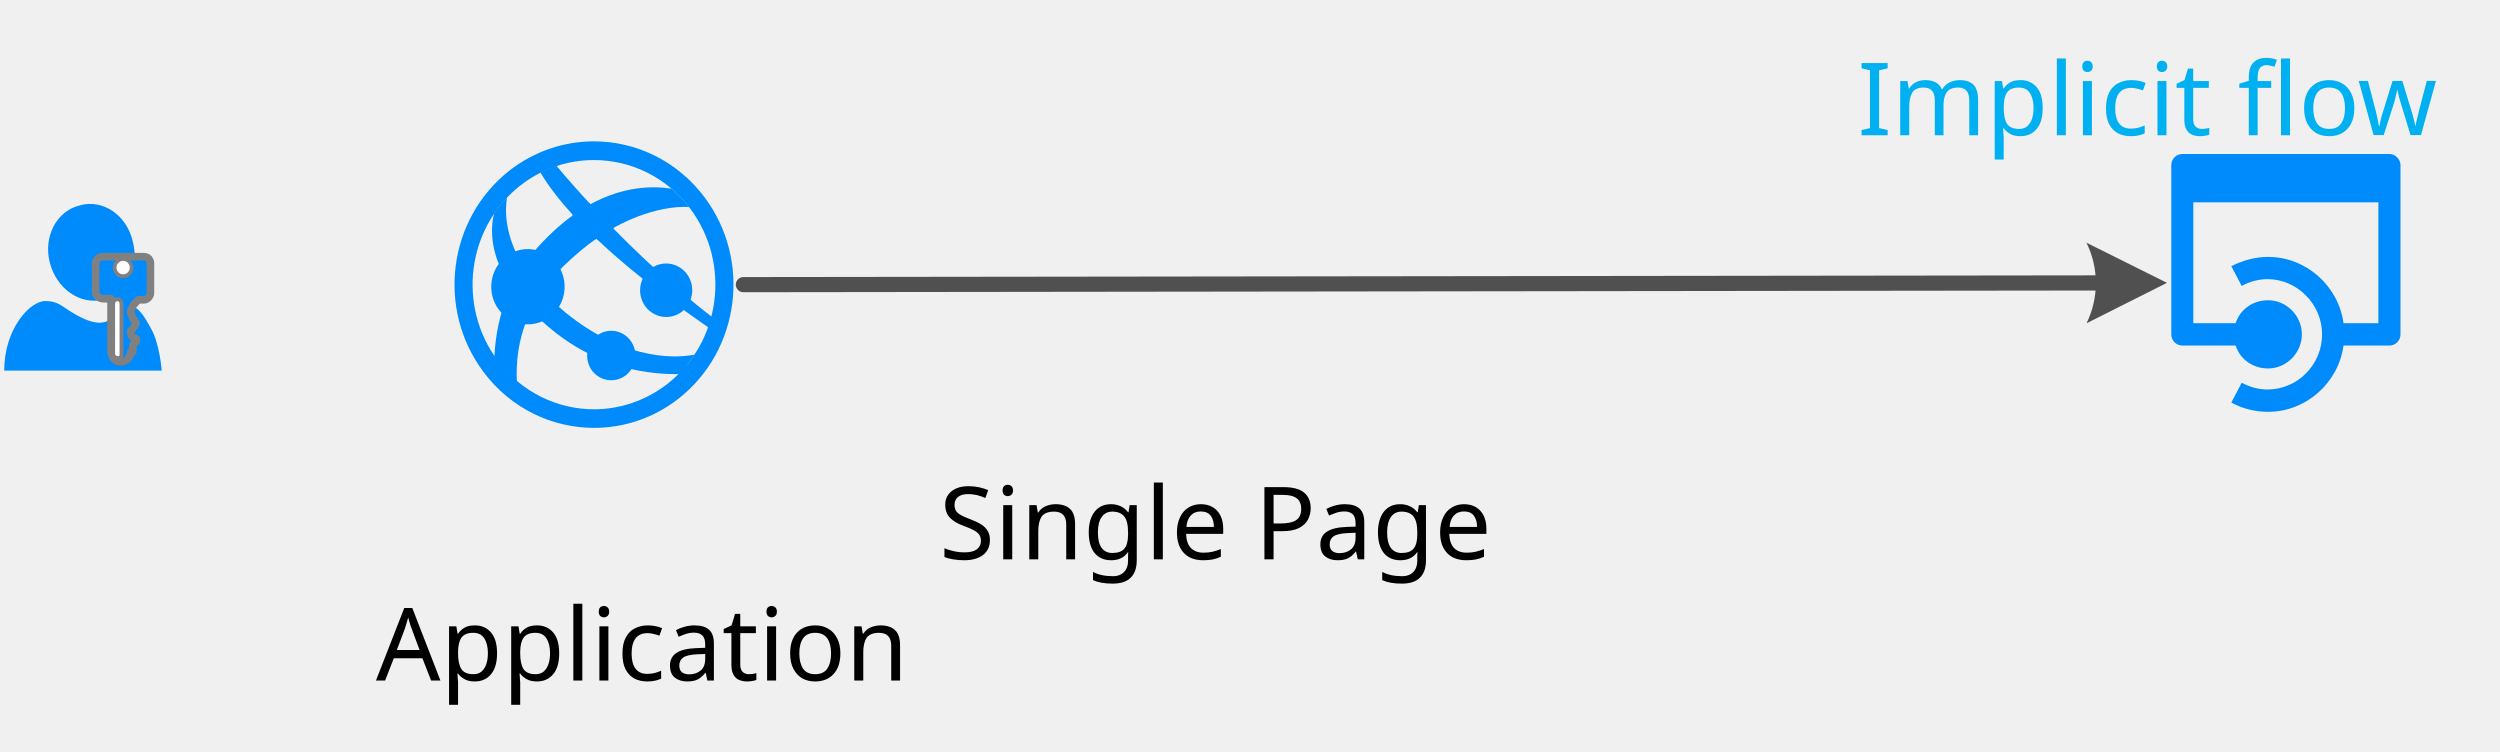
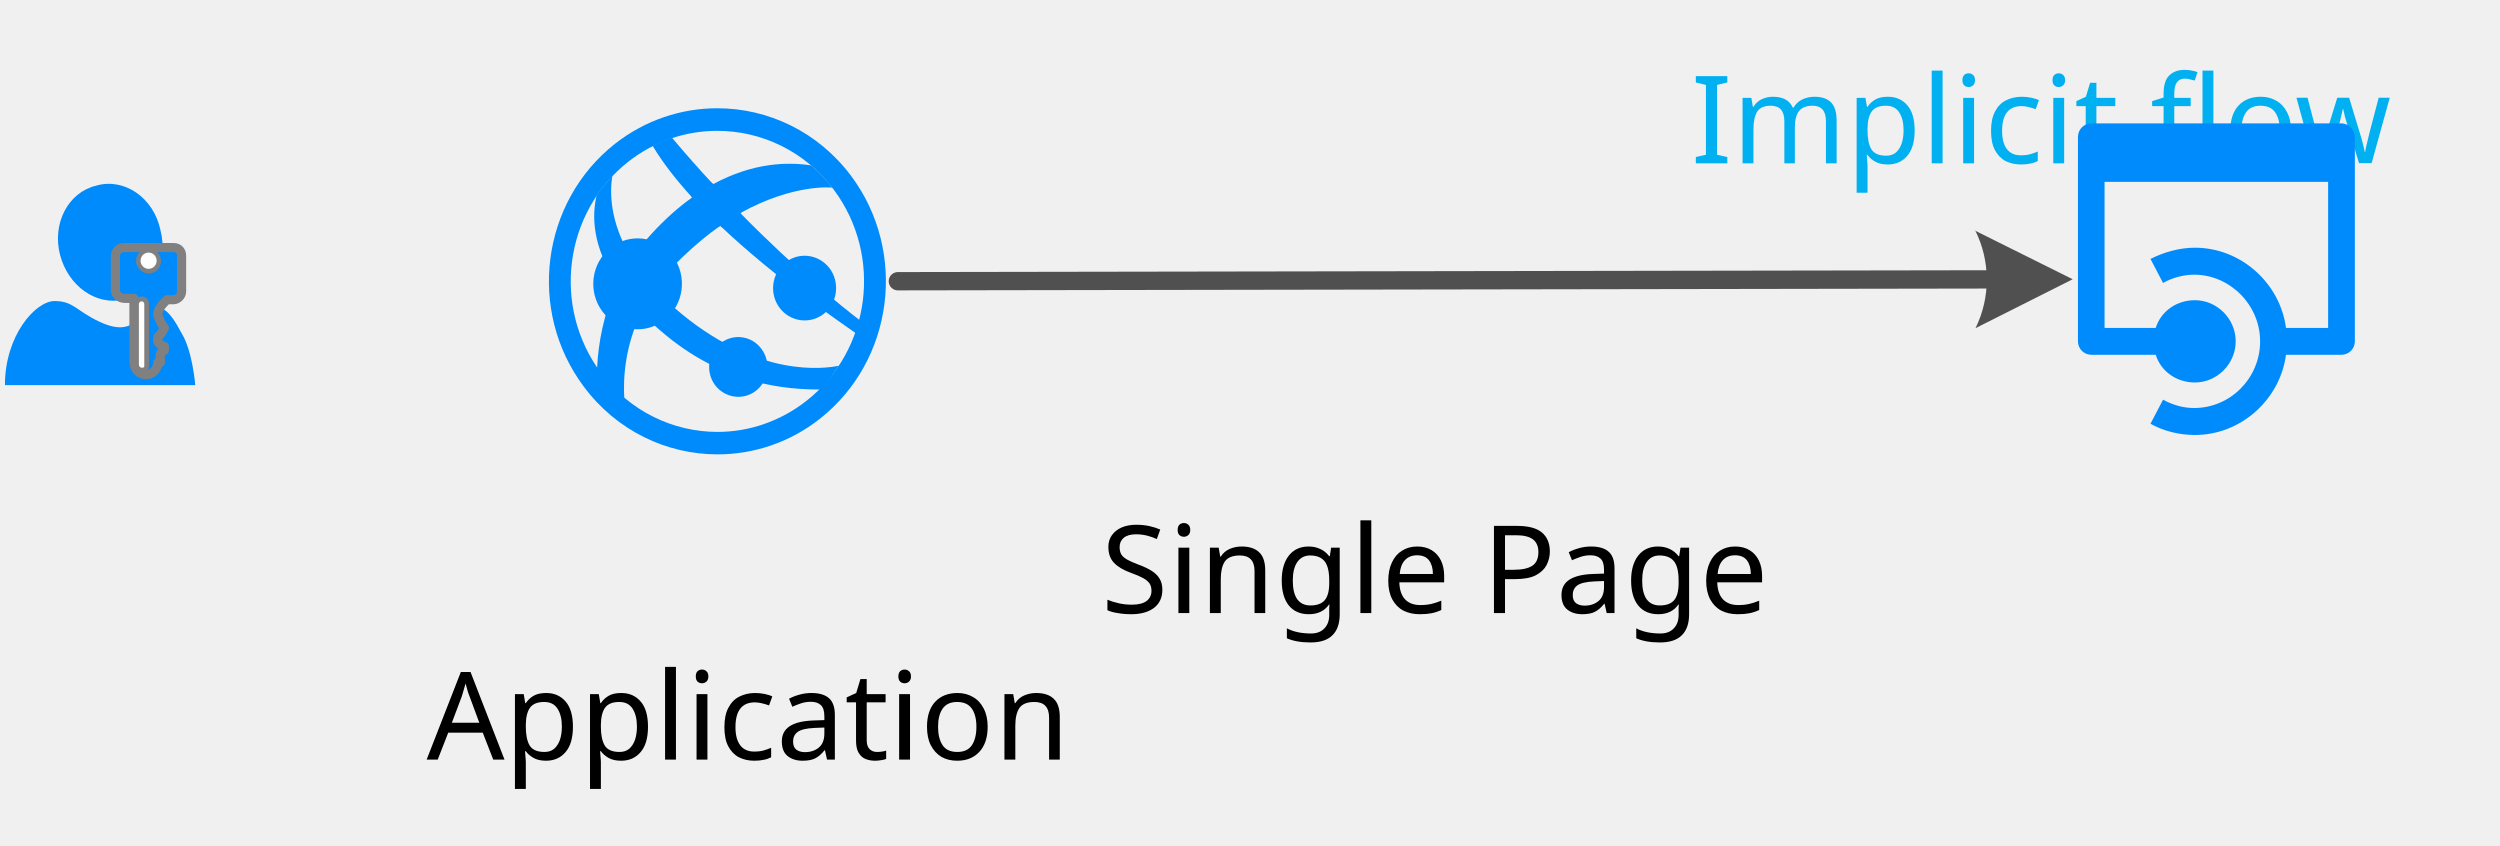
- <svg xmlns="http://www.w3.org/2000/svg" xmlns:ns1="http://schemas.microsoft.com/visio/2003/SVGExtensions/" xmlns:xlink="http://www.w3.org/1999/xlink" width="3.434in" height="1.032in" viewBox="0 0 247.28 74.338" xml:space="preserve" color-interpolation-filters="sRGB" class="st10">
+ <svg xmlns="http://www.w3.org/2000/svg" xmlns:ns1="http://schemas.microsoft.com/visio/2003/SVGExtensions/" xmlns:xlink="http://www.w3.org/1999/xlink" width="2.843in" height="0.961in" viewBox="0 0 204.71 69.216" xml:space="preserve" color-interpolation-filters="sRGB" class="st10">
  <ns1:documentProperties ns1:langID="1036" ns1:metric="true" ns1:viewMarkup="false">
    <ns1:userDefs>
      <ns1:ud ns1:nameU="msvConvertTheme" />
    </ns1:userDefs>
  </ns1:documentProperties>
  <style type="text/css">
	
		.st1 {fill:none;stroke:none;stroke-linecap:round;stroke-linejoin:round;stroke-width:0.75}
- 		.st2 {fill:#00b0f0;font-family:Calibri;font-size:0.833em}
+ 		.st2 {fill:#00b0f0;font-family:Segoe UI;font-size:0.833em}
		.st3 {fill:#008bfd;stroke:none;stroke-linecap:round;stroke-linejoin:round;stroke-width:0.75}
- 		.st4 {fill:#000000;font-family:Calibri;font-size:0.833em}
+ 		.st4 {fill:#000000;font-family:Segoe UI;font-size:0.833em}
		.st5 {font-size:1em}
		.st6 {marker-end:url(#mrkr5-57);stroke:#505050;stroke-linecap:round;stroke-linejoin:round;stroke-width:1.5}
		.st7 {fill:#505050;fill-opacity:1;stroke:#505050;stroke-opacity:1;stroke-width:0.373}
		.st8 {fill:#008bfd;stroke:#808080;stroke-linecap:round;stroke-linejoin:round;stroke-width:0.75}
		.st9 {fill:#ffffff;stroke:none;stroke-linecap:round;stroke-linejoin:round;stroke-width:0.75}
		.st10 {fill:none;fill-rule:evenodd;font-size:12px;overflow:visible;stroke-linecap:square;stroke-miterlimit:3}
	
	</style>
  <defs id="Markers">
    <g id="lend5">
      <path d="M 2 1 L 0 0 L 1.981 -0.993 C 1.672 -0.365 1.673 0.373 1.985 1 " style="stroke:none" />
    </g>
    <marker id="mrkr5-57" class="st7" ns1:arrowType="5" ns1:arrowSize="2" ns1:setback="4.69" refX="-4.69" orient="auto" markerUnits="strokeWidth" overflow="visible">
      <use xlink:href="#lend5" transform="scale(-2.68,-2.68) " />
    </marker>
  </defs>
  <g ns1:mID="0" ns1:index="1" ns1:groupContext="foregroundPage">
    <ns1:pageProperties ns1:drawingScale="0.0393701" ns1:pageScale="0.0393701" ns1:drawingUnits="24" ns1:shadowOffsetX="8.50394" ns1:shadowOffsetY="-8.50394" />
    <ns1:layer ns1:name="Azure" ns1:index="0" />
    <ns1:layer ns1:name="Connector" ns1:index="1" />
-     <g id="shape1505-1" ns1:mID="1505" ns1:groupContext="shape" transform="translate(121.86,-53.963)">
+     <g id="shape1069-1" ns1:mID="1069" ns1:groupContext="shape" transform="translate(78.3486,-48.8408)">
      <ns1:textBlock ns1:margins="rect(4,4,4,4)" ns1:tabSpace="42.5197" />
-       <ns1:textRect cx="40.242" cy="64.338" width="80.49" height="20" />
-       <rect x="0" y="54.338" width="80.483" height="20" class="st1" />
-       <text x="15.11" y="67.34" class="st2" ns1:langID="1033">
+       <ns1:textRect cx="40.242" cy="59.216" width="80.49" height="20" />
+       <rect x="0" y="49.216" width="80.483" height="20" class="st1" />
+       <text x="13.34" y="62.22" class="st2" ns1:langID="1033">
        <ns1:paragraph ns1:horizAlign="1" />
        <ns1:tabList />Implicit flow</text>
    </g>
-     <g id="group1508-4" transform="translate(43.141,-32.0037)" ns1:mID="1508" ns1:groupContext="group" ns1:layerMember="0">
-       <g id="group1509-5" ns1:mID="1509" ns1:groupContext="group" ns1:layerMember="0">
-         <g id="shape1510-6" ns1:mID="1510" ns1:groupContext="shape" ns1:layerMember="0">
-           <path d="M22.89 69.96 C20.71 71.66 18.14 72.5 15.6 72.5 C11.99 72.5 8.42 70.83 6.05 67.66 C2.02 62.25 3.02 54.52          8.29 50.37 C10.47 48.66 13.04 47.84 15.58 47.84 C19.2 47.84 22.76 49.5 25.13 52.67 C29.16 58.08          28.16 65.82 22.89 69.96 ZM26.55 51.55 C23.83 47.9 19.73 45.99 15.58 45.99 C12.66 45.99 9.7 46.94          7.19 48.91 C1.15 53.68 0 62.57 4.64 68.78 C7.35 72.43 11.46 74.34 15.6 74.34 C18.53 74.34 21.49          73.39 23.99 71.42 C30.03 66.66 31.18 57.76 26.55 51.55 Z" class="st3" />
+     <g id="group1071-4" transform="translate(43.141,-32.0037)" ns1:mID="1071" ns1:groupContext="group" ns1:layerMember="0">
+       <g id="group1072-5" ns1:mID="1072" ns1:groupContext="group" ns1:layerMember="0">
+         <g id="shape1073-6" ns1:mID="1073" ns1:groupContext="shape" ns1:layerMember="0">
+           <path d="M22.89 64.83 C20.71 66.54 18.14 67.38 15.6 67.38 C11.99 67.38 8.42 65.71 6.05 62.54 C2.02 57.13 3.02          49.4 8.29 45.25 C10.47 43.54 13.04 42.72 15.58 42.72 C19.2 42.72 22.76 44.38 25.13 47.55 C29.16          52.96 28.16 60.69 22.89 64.83 ZM26.55 46.42 C23.83 42.78 19.73 40.87 15.58 40.87 C12.66 40.87 9.7          41.82 7.19 43.79 C1.15 48.56 0 57.45 4.64 63.66 C7.35 67.31 11.46 69.22 15.6 69.22 C18.53 69.22          21.49 68.27 23.99 66.3 C30.03 61.54 31.18 52.64 26.55 46.42 Z" class="st3" />
        </g>
      </g>
-       <g id="group1511-8" transform="translate(4.95554,-4.39536)" ns1:mID="1511" ns1:groupContext="group" ns1:layerMember="0">
-         <g id="group1512-9" transform="translate(0.341805,-0.176482)" ns1:mID="1512" ns1:groupContext="group" ns1:layerMember="0">
-           <g id="group1513-10" transform="translate(0.437248,3.2685E-13)" ns1:mID="1513" ns1:groupContext="group" ns1:layerMember="0">
-             <g id="shape1514-11" ns1:mID="1514" ns1:groupContext="shape" ns1:layerMember="0">
-               <path d="M3.62 67.31 C2.82 66.5 2.18 65.72 1.66 64.96 C0.51 67.38 0.1 69.86 0 71.85 C0.11 72 0.11 72.13            0.23 72.29 C0.81 73.04 1.53 73.76 2.23 74.34 C2.13 72.71 2.27 70.06 3.62 67.31 Z" class="st3" />
+       <g id="group1074-8" transform="translate(4.95554,-4.39536)" ns1:mID="1074" ns1:groupContext="group" ns1:layerMember="0">
+         <g id="group1075-9" transform="translate(0.341805,-0.176482)" ns1:mID="1075" ns1:groupContext="group" ns1:layerMember="0">
+           <g id="group1076-10" transform="translate(0.437248,3.2685E-13)" ns1:mID="1076" ns1:groupContext="group" ns1:layerMember="0">
+             <g id="shape1077-11" ns1:mID="1077" ns1:groupContext="shape" ns1:layerMember="0">
+               <path d="M3.62 62.19 C2.82 61.38 2.18 60.6 1.66 59.84 C0.51 62.26 0.1 64.74 0 66.72 C0.11 66.88 0.11            67.01 0.23 67.17 C0.81 67.92 1.53 68.64 2.23 69.22 C2.13 67.59 2.27 64.94 3.62 62.19 Z" class="st3" />
            </g>
          </g>
-           <g id="shape1515-13" ns1:mID="1515" ns1:groupContext="shape" ns1:layerMember="0" transform="translate(3.29213,-8.97695)">
-             <path d="M4.94 66.84 C3.85 67.61 2.74 68.59 1.61 69.82 C0.99 70.49 0.46 71.18 0 71.87 C0.48 72.67 1.11 73.48           1.9 74.34 C2.49 73.48 3.22 72.62 4.1 71.77 C5.21 70.71 6.25 69.85 7.23 69.17 C6.43 68.41 5.65           67.64 4.94 66.84 Z" class="st3" />
+           <g id="shape1078-13" ns1:mID="1078" ns1:groupContext="shape" ns1:layerMember="0" transform="translate(3.29213,-8.97695)">
+             <path d="M4.94 61.72 C3.85 62.49 2.74 63.47 1.61 64.7 C0.99 65.37 0.46 66.05 0 66.75 C0.48 67.54 1.11 68.36           1.9 69.22 C2.49 68.35 3.22 67.49 4.1 66.65 C5.21 65.59 6.25 64.73 7.23 64.05 C6.43 63.28 5.65           62.51 4.94 61.72 Z" class="st3" />
          </g>
-           <g id="group1516-15" transform="translate(9.93516,-15.1958)" ns1:mID="1516" ns1:groupContext="group" ns1:layerMember="0">
-             <g id="shape1517-16" ns1:mID="1517" ns1:groupContext="shape" ns1:layerMember="0">
-               <path d="M9.77 72.26 C9.25 71.58 8.66 70.98 8.04 70.44 C6.18 70.15 3.3 70.18 0 71.98 C0.76 72.82 1.51            73.6 2.24 74.34 C6.64 71.9 9.77 72.26 9.77 72.26 Z" class="st3" />
+           <g id="group1079-15" transform="translate(9.93516,-15.1958)" ns1:mID="1079" ns1:groupContext="group" ns1:layerMember="0">
+             <g id="shape1080-16" ns1:mID="1080" ns1:groupContext="shape" ns1:layerMember="0">
+               <path d="M9.77 67.14 C9.25 66.46 8.66 65.86 8.04 65.32 C6.18 65.03 3.3 65.06 0 66.86 C0.76 67.69 1.51            68.48 2.24 69.22 C6.64 66.78 9.77 67.14 9.77 67.14 Z" class="st3" />
            </g>
          </g>
-           <g id="group1518-18" transform="translate(1.10162E-13,-9.38012)" ns1:mID="1518" ns1:groupContext="group" ns1:layerMember="0">
-             <g id="shape1519-19" ns1:mID="1519" ns1:groupContext="shape" ns1:layerMember="0">
-               <path d="M2.1 74.34 C2.44 73.65 2.84 72.96 3.29 72.27 C1.4 69.2 1.49 66.67 1.69 65.48 C1.22 65.99 0.78            66.52 0.4 67.09 C0.02 68.69 -0 71.25 2.1 74.34 Z" class="st3" />
+           <g id="group1081-18" transform="translate(1.10162E-13,-9.38012)" ns1:mID="1081" ns1:groupContext="group" ns1:layerMember="0">
+             <g id="shape1082-19" ns1:mID="1082" ns1:groupContext="shape" ns1:layerMember="0">
+               <path d="M2.1 69.22 C2.44 68.53 2.84 67.84 3.29 67.15 C1.4 64.08 1.49 61.55 1.69 60.36 C1.22 60.87 0.78            61.4 0.4 61.96 C0.02 63.57 -0 66.13 2.1 69.22 Z" class="st3" />
            </g>
          </g>
-           <g id="group1520-21" transform="translate(4.05148,-0.740211)" ns1:mID="1520" ns1:groupContext="group" ns1:layerMember="0">
-             <g id="shape1521-22" ns1:mID="1521" ns1:groupContext="shape" ns1:layerMember="0">
-               <path d="M3.41 68.23 C2.53 67.51 1.78 66.79 1.14 66.1 C0.68 66.75 0.31 67.4 0 68.05 C0.6 68.67 1.3 69.3            2.09 69.95 C7.01 73.96 11.9 74.34 14.65 74.34 C14.83 74.34 15.69 73.14 16.19 72.4 C14.96            72.66 9.7 73.34 3.41 68.23 Z" class="st3" />
+           <g id="group1083-21" transform="translate(4.05148,-0.740211)" ns1:mID="1083" ns1:groupContext="group" ns1:layerMember="0">
+             <g id="shape1084-22" ns1:mID="1084" ns1:groupContext="shape" ns1:layerMember="0">
+               <path d="M3.41 63.11 C2.53 62.39 1.78 61.67 1.14 60.98 C0.68 61.63 0.31 62.28 0 62.93 C0.6 63.55 1.3            64.18 2.09 64.83 C7.01 68.84 11.9 69.22 14.65 69.22 C14.83 69.22 15.69 68.02 16.19 67.27            C14.96 67.53 9.7 68.22 3.41 63.11 Z" class="st3" />
            </g>
          </g>
-           <g id="group1522-24" transform="translate(2.10339,-7.03041)" ns1:mID="1522" ns1:groupContext="group" ns1:layerMember="0">
-             <g id="shape1523-25" ns1:mID="1523" ns1:groupContext="shape" ns1:layerMember="0">
-               <path d="M0 71.99 C0.51 72.75 1.15 73.53 1.95 74.34 C2.26 73.69 2.64 73.04 3.09 72.39 C2.3 71.54 1.67            70.72 1.19 69.92 C0.72 70.61 0.33 71.3 0 71.99 Z" class="st3" />
+           <g id="group1085-24" transform="translate(2.10339,-7.03041)" ns1:mID="1085" ns1:groupContext="group" ns1:layerMember="0">
+             <g id="shape1086-25" ns1:mID="1086" ns1:groupContext="shape" ns1:layerMember="0">
+               <path d="M0 66.87 C0.51 67.63 1.15 68.4 1.95 69.22 C2.26 68.57 2.64 67.92 3.09 67.27 C2.3 66.41 1.67            65.59 1.19 64.8 C0.72 65.49 0.33 66.18 0 66.87 Z" class="st3" />
            </g>
          </g>
-           <g id="group1524-27" transform="translate(10.5195,-5.3233)" ns1:mID="1524" ns1:groupContext="group" ns1:layerMember="0">
-             <g id="shape1525-28" ns1:mID="1525" ns1:groupContext="shape" ns1:layerMember="0">
-               <path d="M0 65.51 C4.49 69.77 9.8 73.39 11.15 74.34 C11.29 73.99 11.38 73.64 11.48 73.28 C10.03 72.18            6.22 69.13 1.65 64.47 C1.12 64.76 0.57 65.11 0 65.51 Z" class="st3" />
+           <g id="group1087-27" transform="translate(10.5195,-5.3233)" ns1:mID="1087" ns1:groupContext="group" ns1:layerMember="0">
+             <g id="shape1088-28" ns1:mID="1088" ns1:groupContext="shape" ns1:layerMember="0">
+               <path d="M0 60.39 C4.49 64.65 9.8 68.27 11.15 69.22 C11.29 68.86 11.38 68.52 11.48 68.16 C10.03 67.06            6.22 64.01 1.65 59.35 C1.12 59.64 0.57 59.99 0 60.39 Z" class="st3" />
            </g>
          </g>
-           <g id="group1526-30" transform="translate(4.98729,-16.4714)" ns1:mID="1526" ns1:groupContext="group" ns1:layerMember="0">
-             <g id="shape1527-31" ns1:mID="1527" ns1:groupContext="shape" ns1:layerMember="0">
-               <path d="M4.95 73.25 C3.85 72.07 2.73 70.81 1.59 69.45 C1.04 69.63 0.51 69.85 0 70.11 C0.84 71.53 1.97            72.95 3.24 74.34 C3.82 73.92 4.38 73.56 4.95 73.25 Z" class="st3" />
+           <g id="group1089-30" transform="translate(4.98729,-16.4714)" ns1:mID="1089" ns1:groupContext="group" ns1:layerMember="0">
+             <g id="shape1090-31" ns1:mID="1090" ns1:groupContext="shape" ns1:layerMember="0">
+               <path d="M4.95 68.13 C3.85 66.95 2.73 65.69 1.59 64.33 C1.04 64.51 0.51 64.73 0 64.99 C0.84 66.4 1.97            67.83 3.24 69.22 C3.82 68.8 4.38 68.44 4.95 68.13 Z" class="st3" />
            </g>
          </g>
-           <g id="shape1528-33" ns1:mID="1528" ns1:groupContext="shape" ns1:layerMember="0" transform="translate(8.13763,-14.0503)">
-             <path d="M1.87 70.8 C1.31 71.11 0.57 71.56 0 71.98 C0.72 72.77 1.45 73.58 2.25 74.34 C2.82 73.94 3.59 73.45           4.12 73.15 C3.38 72.42 2.63 71.63 1.87 70.8 Z" class="st3" />
+           <g id="shape1091-33" ns1:mID="1091" ns1:groupContext="shape" ns1:layerMember="0" transform="translate(8.13763,-14.0503)">
+             <path d="M1.87 65.67 C1.31 65.98 0.57 66.44 0 66.86 C0.72 67.65 1.45 68.45 2.25 69.22 C2.82 68.81 3.59 68.33           4.12 68.03 C3.38 67.3 2.63 66.51 1.87 65.67 Z" class="st3" />
          </g>
-           <g id="shape1529-35" ns1:mID="1529" ns1:groupContext="shape" ns1:layerMember="0" transform="translate(8.1369,-14.0039)">
-             <path d="M1.67 70.64 C1.1 70.95 0.57 71.35 0 71.77 C0.72 72.55 1.74 73.58 2.54 74.34 C3.11 73.94 3.59 73.53           4.12 73.23 C3.38 72.5 2.42 71.48 1.67 70.64 Z" class="st3" />
+           <g id="shape1092-35" ns1:mID="1092" ns1:groupContext="shape" ns1:layerMember="0" transform="translate(8.1369,-14.0039)">
+             <path d="M1.67 65.52 C1.1 65.83 0.57 66.23 0 66.65 C0.72 67.43 1.74 68.45 2.54 69.22 C3.11 68.81 3.59 68.41           4.12 68.11 C3.38 67.38 2.42 66.36 1.67 65.52 Z" class="st3" />
          </g>
        </g>
-         <g id="group1530-37" transform="translate(14.8617,-6.23662)" ns1:mID="1530" ns1:groupContext="group" ns1:layerMember="0">
-           <g id="shape1531-38" ns1:mID="1531" ns1:groupContext="shape" ns1:layerMember="0">
-             <path d="M1.34 69.25 C0.22 70.14 0 71.8 0.86 72.96 C1.74 74.13 3.36 74.34 4.49 73.46 C5.61 72.57 5.83 70.91           4.97 69.75 C4.1 68.59 2.49 68.36 1.34 69.25 Z" class="st3" />
+         <g id="group1093-37" transform="translate(14.8617,-6.23662)" ns1:mID="1093" ns1:groupContext="group" ns1:layerMember="0">
+           <g id="shape1094-38" ns1:mID="1094" ns1:groupContext="shape" ns1:layerMember="0">
+             <path d="M1.34 64.13 C0.22 65.02 0 66.68 0.86 67.84 C1.74 69.01 3.36 69.22 4.49 68.34 C5.61 67.45 5.83 65.79           4.97 64.62 C4.1 63.47 2.49 63.23 1.34 64.13 Z" class="st3" />
          </g>
        </g>
-         <g id="group1532-40" transform="translate(9.65099,-1.98952E-13)" ns1:mID="1532" ns1:groupContext="group" ns1:layerMember="0">
-           <g id="shape1533-41" ns1:mID="1533" ns1:groupContext="shape" ns1:layerMember="0">
-             <path d="M1.24 69.63 C0.2 70.45 -0 72 0.79 73.07 C1.6 74.14 3.1 74.34 4.15 73.52 C5.19 72.7 5.39 71.16 4.59           70.09 C3.79 69.01 2.29 68.81 1.24 69.63 Z" class="st3" />
+         <g id="group1095-40" transform="translate(9.65099,-2.13163E-13)" ns1:mID="1095" ns1:groupContext="group" ns1:layerMember="0">
+           <g id="shape1096-41" ns1:mID="1096" ns1:groupContext="shape" ns1:layerMember="0">
+             <path d="M1.24 64.51 C0.2 65.33 -0 66.87 0.79 67.94 C1.6 69.01 3.1 69.22 4.15 68.4 C5.19 67.58 5.39 66.04           4.59 64.97 C3.79 63.89 2.29 63.69 1.24 64.51 Z" class="st3" />
          </g>
        </g>
-         <g id="group1534-43" transform="translate(0,-5.36433)" ns1:mID="1534" ns1:groupContext="group" ns1:layerMember="0">
-           <g id="shape1535-44" ns1:mID="1535" ns1:groupContext="shape" ns1:layerMember="0">
-             <path d="M1.89 67.18 C0.3 68.43 -0 70.76 1.21 72.39 C2.44 74.03 4.72 74.34 6.31 73.08 C7.9 71.84 8.2 69.5           6.98 67.86 C5.76 66.24 3.48 65.92 1.89 67.18 Z" class="st3" />
+         <g id="group1097-43" transform="translate(0,-5.36433)" ns1:mID="1097" ns1:groupContext="group" ns1:layerMember="0">
+           <g id="shape1098-44" ns1:mID="1098" ns1:groupContext="shape" ns1:layerMember="0">
+             <path d="M1.89 62.06 C0.3 63.31 -0 65.64 1.21 67.27 C2.44 68.91 4.72 69.22 6.31 67.96 C7.9 66.72 8.2 64.38           6.98 62.73 C5.76 61.12 3.48 60.8 1.89 62.06 Z" class="st3" />
          </g>
        </g>
      </g>
-       <g id="shape1508-46" ns1:mID="1508" ns1:groupContext="groupContent" ns1:layerMember="0">
+       <g id="shape1071-46" ns1:mID="1071" ns1:groupContext="groupContent" ns1:layerMember="0">
        <ns1:textBlock ns1:margins="rect(4,4,4,4)" ns1:tabSpace="42.5197" />
-         <ns1:textRect cx="15.591" cy="90.34" width="58.61" height="32.004" />
-         <text x="-7.42" y="87.34" class="st4" ns1:langID="1033">
+         <ns1:textRect cx="15.591" cy="85.218" width="63.58" height="32.004" />
+         <text x="-10.15" y="82.22" class="st4" ns1:langID="1033">
          <ns1:paragraph ns1:horizAlign="1" />
          <ns1:tabList />Single Page<ns1:lf />
-           <tspan x="-8.58" dy="1.2em" class="st5"> </tspan>Application</text>
+           <tspan x="-10.82" dy="1.2em" class="st5"> </tspan>Application</text>
      </g>
    </g>
-     <g id="shape1536-49" ns1:mID="1536" ns1:groupContext="shape" ns1:layerMember="0" transform="translate(214.796,-33.5918)">
+     <g id="shape1099-49" ns1:mID="1099" ns1:groupContext="shape" ns1:layerMember="0" transform="translate(170.17,-33.5918)">
      <ns1:textBlock ns1:margins="rect(4,4,4,4)" ns1:tabSpace="42.5197" />
-       <ns1:textRect cx="11.339" cy="84.34" width="42.3" height="20.004" />
-       <path d="M21.59 48.83 L1.09 48.83 C0.49 48.83 0 49.32 0 49.93 L0 66.67 C0 67.29 0.49 67.78 1.09 67.78 L6.37 67.78 C6.79        69.13 8.06 70.05 9.58 70.05 C11.4 70.05 12.92 68.51 12.92 66.67 C12.92 64.83 11.4 63.3 9.58 63.3 C8.06 63.3        6.79 64.22 6.37 65.57 L2.18 65.57 L2.18 53.61 L20.49 53.61 L20.49 65.57 L17.04 65.57 C16.55 61.89 13.34        59.01 9.58 59.01 C8.31 59.01 7.03 59.37 5.94 59.93 L6.97 61.89 C7.7 61.46 8.67 61.21 9.52 61.21 C12.43 61.21        14.92 63.67 14.92 66.67 C14.92 69.68 12.49 72.13 9.52 72.13 C8.61 72.13 7.76 71.88 6.97 71.46 L5.94 73.42        C7.03 74.03 8.31 74.34 9.58 74.34 C13.34 74.34 16.55 71.46 17.04 67.78 L21.59 67.78 C22.19 67.78 22.68 67.29        22.68 66.67 L22.68 49.93 C22.68 49.38 22.19 48.83 21.59 48.83 Z" class="st3" />
-       <text x="-4.67" y="87.34" class="st4" ns1:langID="16393">
+       <ns1:textRect cx="11.339" cy="79.218" width="46.41" height="20.004" />
+       <path d="M21.59 43.7 L1.09 43.7 C0.49 43.7 0 44.19 0 44.81 L0 61.55 C0 62.16 0.49 62.65 1.09 62.65 L6.37 62.65 C6.79        64 8.06 64.92 9.58 64.92 C11.4 64.92 12.92 63.39 12.92 61.55 C12.92 59.71 11.4 58.18 9.58 58.18 C8.06 58.18        6.79 59.1 6.37 60.45 L2.18 60.45 L2.18 48.49 L20.49 48.49 L20.49 60.45 L17.04 60.45 C16.55 56.77 13.34 53.88        9.58 53.88 C8.31 53.88 7.03 54.25 5.94 54.8 L6.97 56.77 C7.7 56.34 8.67 56.09 9.52 56.09 C12.43 56.09 14.92        58.55 14.92 61.55 C14.92 64.56 12.49 67.01 9.52 67.01 C8.61 67.01 7.76 66.76 6.97 66.33 L5.94 68.3 C7.03        68.91 8.31 69.22 9.58 69.22 C13.34 69.22 16.55 66.33 17.04 62.65 L21.59 62.65 C22.19 62.65 22.68 62.16 22.68        61.55 L22.68 44.81 C22.68 44.26 22.19 43.7 21.59 43.7 Z" class="st3" />
+       <text x="-6.49" y="82.22" class="st4" ns1:langID="16393">
        <ns1:paragraph ns1:horizAlign="1" />
        <ns1:tabList />API App</text>
    </g>
-     <g id="shape1537-52" ns1:mID="1537" ns1:groupContext="shape" ns1:layerMember="1;0" transform="translate(73.5133,-39.1757)">
-       <path d="M0 67.34 L133.82 67.17" class="st6" />
+     <g id="shape1100-52" ns1:mID="1100" ns1:groupContext="shape" ns1:layerMember="1;0" transform="translate(73.5133,-39.1757)">
+       <path d="M0 62.21 L89.19 62.06" class="st6" />
    </g>
-     <g id="group1538-58" transform="translate(0.375,-37.673)" ns1:mID="1538" ns1:groupContext="group" ns1:layerMember="0">
-       <g id="group1539-59" ns1:mID="1539" ns1:groupContext="group" ns1:layerMember="0">
-         <g id="group1540-60" ns1:mID="1540" ns1:groupContext="group" ns1:layerMember="0">
-           <g id="group1541-61" transform="translate(3.8518,-6.4617)" ns1:mID="1541" ns1:groupContext="group" ns1:layerMember="0">
-             <g id="shape1542-62" ns1:mID="1542" ns1:groupContext="shape" ns1:layerMember="0">
-               <path d="M3.62 64.46 C1.32 65.01 0 67.57 0.66 70.12 C1.32 72.67 3.62 74.34 5.93 73.78 C8.23 73.23 9.55            70.67 8.89 68.12 C8.34 65.46 5.93 63.79 3.62 64.46 Z" class="st3" />
+     <g id="group1101-58" transform="translate(0.375,-37.673)" ns1:mID="1101" ns1:groupContext="group" ns1:layerMember="0">
+       <g id="group1102-59" ns1:mID="1102" ns1:groupContext="group" ns1:layerMember="0">
+         <g id="group1103-60" ns1:mID="1103" ns1:groupContext="group" ns1:layerMember="0">
+           <g id="group1104-61" transform="translate(3.8518,-6.4617)" ns1:mID="1104" ns1:groupContext="group" ns1:layerMember="0">
+             <g id="shape1105-62" ns1:mID="1105" ns1:groupContext="shape" ns1:layerMember="0">
+               <path d="M3.62 59.34 C1.32 59.89 0 62.44 0.66 65 C1.32 67.55 3.62 69.22 5.93 68.66 C8.23 68.11 9.55 65.55            8.89 63 C8.34 60.33 5.93 58.67 3.62 59.34 Z" class="st3" />
            </g>
          </g>
-           <g id="group1543-64" ns1:mID="1543" ns1:groupContext="group" ns1:layerMember="0">
-             <g id="shape1544-65" ns1:mID="1544" ns1:groupContext="shape" ns1:layerMember="0">
-               <path d="M12.41 68.01 C11.97 68.01 11.53 68.79 10.87 69.12 C10.21 69.45 9.55 70.01 7.69 69.12 C5.82 68.23            5.6 67.46 4.06 67.46 C2.53 67.46 0 70.23 0 74.34 L15.59 74.34 C15.59 74.34 15.37 71.56 14.49            70.12 C13.39 68.01 12.85 68.01 12.41 68.01 Z" class="st3" />
+           <g id="group1106-64" ns1:mID="1106" ns1:groupContext="group" ns1:layerMember="0">
+             <g id="shape1107-65" ns1:mID="1107" ns1:groupContext="shape" ns1:layerMember="0">
+               <path d="M12.41 62.89 C11.97 62.89 11.53 63.67 10.87 64 C10.21 64.33 9.55 64.89 7.69 64 C5.82 63.11 5.6            62.33 4.06 62.33 C2.53 62.33 0 65.11 0 69.22 L15.59 69.22 C15.59 69.22 15.37 66.44 14.49            65 C13.39 62.89 12.85 62.89 12.41 62.89 Z" class="st3" />
            </g>
          </g>
        </g>
      </g>
-       <g id="group1545-67" transform="translate(9.0485,-0.85947)" ns1:mID="1545" ns1:groupContext="group" ns1:layerMember="0">
-         <g id="shape1546-68" ns1:mID="1546" ns1:groupContext="shape" ns1:layerMember="0">
-           <path d="M4.77 63.93 L0.65 63.93 C0.33 63.93 0 64.26 0 64.59 L0 67.44 C0 67.76 0.33 68.09 0.76 68.09 L1.52 68.09          L1.52 73.24 C1.52 73.9 1.95 74.34 2.49 74.34 C3.03 74.34 3.47 73.9 3.47 73.35 C3.58 73.35 3.68 73.35          3.68 73.35 C3.68 73.35 3.68 72.8 3.68 72.69 C3.68 72.48 4.01 72.37 4.01 72.37 C4.01 72.37 4.01 72.04          4.01 72.04 C3.68 71.93 3.47 71.71 3.47 71.6 L3.47 71.27 C3.58 71.16 3.68 71.05 3.68 71.05 C3.79          70.94 4.01 70.5 4.01 70.5 C4.01 70.5 3.68 70.06 3.68 69.96 C3.58 69.85 3.58 69.63 3.47 69.52 L3.47          69.3 C3.58 68.75 4.23 68.2 4.23 68.2 L4.77 68.2 C5.09 68.2 5.42 67.87 5.42 67.54 L5.42 64.59 C5.42          64.26 5.2 63.93 4.77 63.93 ZM2.38 73.46 C2.38 73.68 2.38 73.79 2.17 73.79 C1.95 73.79 1.95 73.57          1.95 73.46 L1.95 68.64 C1.95 68.42 2.06 68.31 2.17 68.31 C2.38 68.31 2.38 68.53 2.38 68.64 L2.38          73.46 ZM2.71 65.68 C2.38 65.68 2.06 65.35 2.06 65.02 C2.06 64.7 2.38 64.37 2.71 64.37 C3.03 64.37          3.36 64.7 3.36 65.02 C3.36 65.35 3.14 65.68 2.71 65.68 Z" class="st8" />
+       <g id="group1108-67" transform="translate(9.0485,-0.85947)" ns1:mID="1108" ns1:groupContext="group" ns1:layerMember="0">
+         <g id="shape1109-68" ns1:mID="1109" ns1:groupContext="shape" ns1:layerMember="0">
+           <path d="M4.77 58.81 L0.65 58.81 C0.33 58.81 0 59.14 0 59.46 L0 62.31 C0 62.64 0.33 62.97 0.76 62.97 L1.52 62.97          L1.52 68.12 C1.52 68.78 1.95 69.22 2.49 69.22 C3.03 69.22 3.47 68.78 3.47 68.23 C3.58 68.23 3.68          68.23 3.68 68.23 C3.68 68.23 3.68 67.68 3.68 67.57 C3.68 67.35 4.01 67.24 4.01 67.24 C4.01 67.24          4.01 66.91 4.01 66.91 C3.68 66.81 3.47 66.59 3.47 66.48 L3.47 66.15 C3.58 66.04 3.68 65.93 3.68          65.93 C3.79 65.82 4.01 65.38 4.01 65.38 C4.01 65.38 3.68 64.94 3.68 64.83 C3.58 64.72 3.58 64.5          3.47 64.39 L3.47 64.18 C3.58 63.63 4.23 63.08 4.23 63.08 L4.77 63.08 C5.09 63.08 5.42 62.75 5.42          62.42 L5.42 59.46 C5.42 59.14 5.2 58.81 4.77 58.81 ZM2.38 68.34 C2.38 68.56 2.38 68.67 2.17 68.67          C1.95 68.67 1.95 68.45 1.95 68.34 L1.95 63.52 C1.95 63.3 2.06 63.19 2.17 63.19 C2.38 63.19 2.38          63.41 2.38 63.52 L2.38 68.34 ZM2.71 60.56 C2.38 60.56 2.06 60.23 2.06 59.9 C2.06 59.57 2.38 59.24          2.71 59.24 C3.03 59.24 3.36 59.57 3.36 59.9 C3.36 60.23 3.14 60.56 2.71 60.56 Z" class="st8" />
        </g>
-         <g id="shape1547-70" ns1:mID="1547" ns1:groupContext="shape" ns1:layerMember="0" transform="translate(1.92482,-0.570755)">
-           <path d="M0.22 74.34 C0.11 74.34 0 74.23 0 74.12 L0 69.12 C0 69.01 0.11 68.9 0.22 68.9 C0.33 68.9 0.44 69.01          0.44 69.12 L0.44 74.23 C0.44 74.34 0.33 74.34 0.22 74.34 Z" class="st9" />
+         <g id="shape1110-70" ns1:mID="1110" ns1:groupContext="shape" ns1:layerMember="0" transform="translate(1.92482,-0.570755)">
+           <path d="M0.22 69.22 C0.11 69.22 0 69.1 0 68.99 L0 64 C0 63.89 0.11 63.78 0.22 63.78 C0.33 63.78 0.44 63.89 0.44          64 L0.44 69.1 C0.44 69.22 0.33 69.22 0.22 69.22 Z" class="st9" />
        </g>
-         <g id="shape1548-72" ns1:mID="1548" ns1:groupContext="shape" ns1:layerMember="0" transform="translate(2.05993,-8.66317)">
-           <ellipse cx="0.659" cy="73.672" rx="0.659" ry="0.666" class="st9" />
+         <g id="shape1111-72" ns1:mID="1111" ns1:groupContext="shape" ns1:layerMember="0" transform="translate(2.05993,-8.66317)">
+           <ellipse cx="0.659" cy="68.55" rx="0.659" ry="0.666" class="st9" />
        </g>
      </g>
    </g>
  </g>
</svg>
